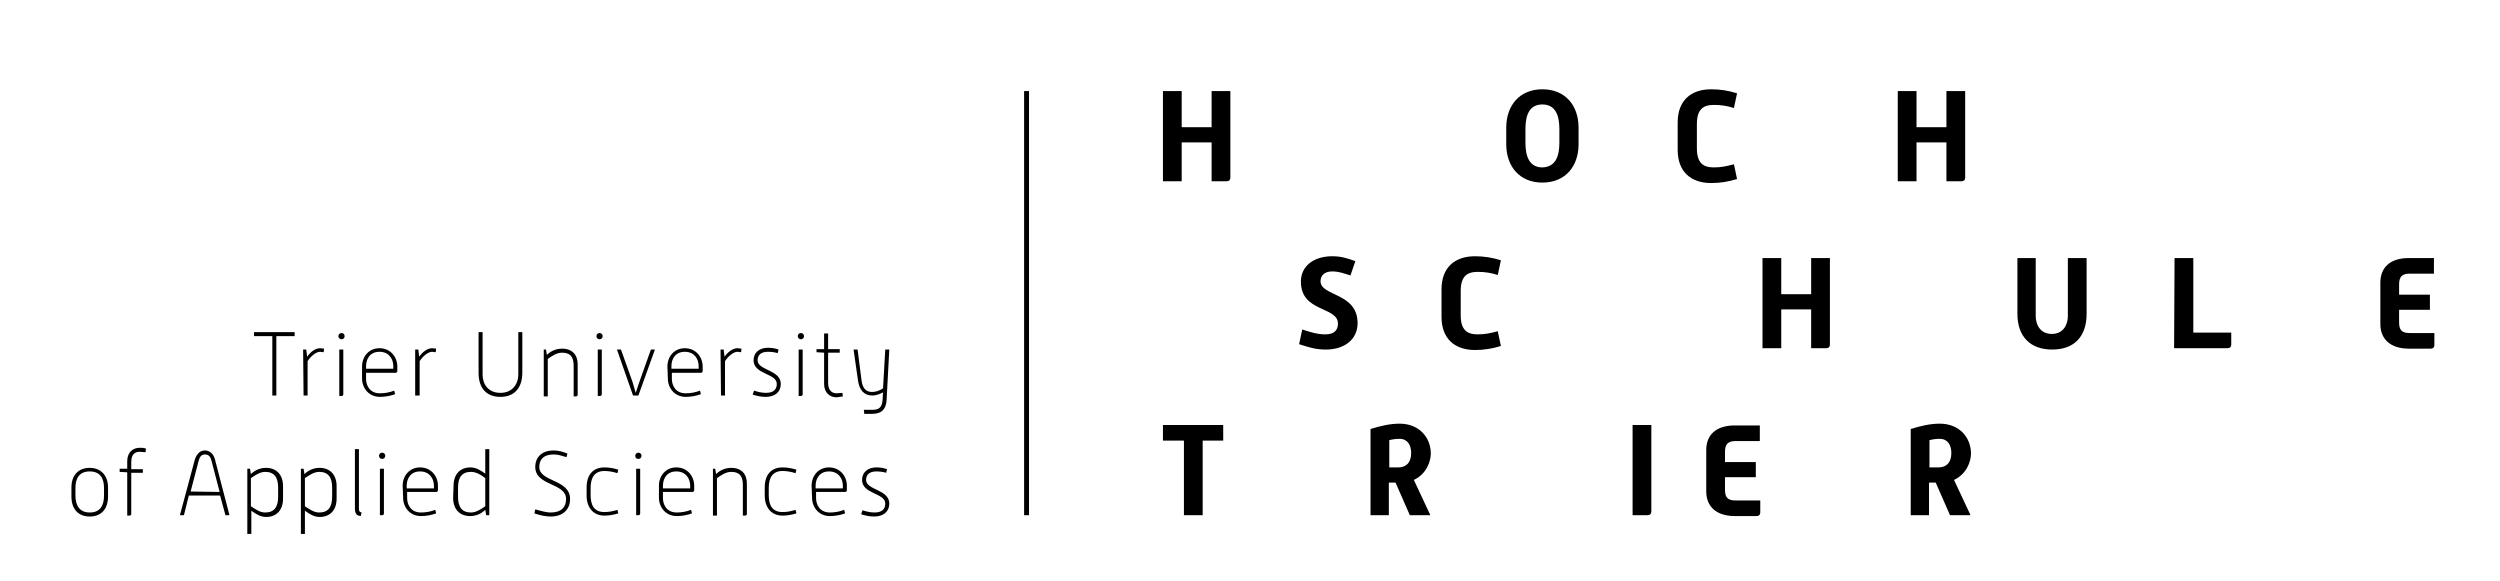
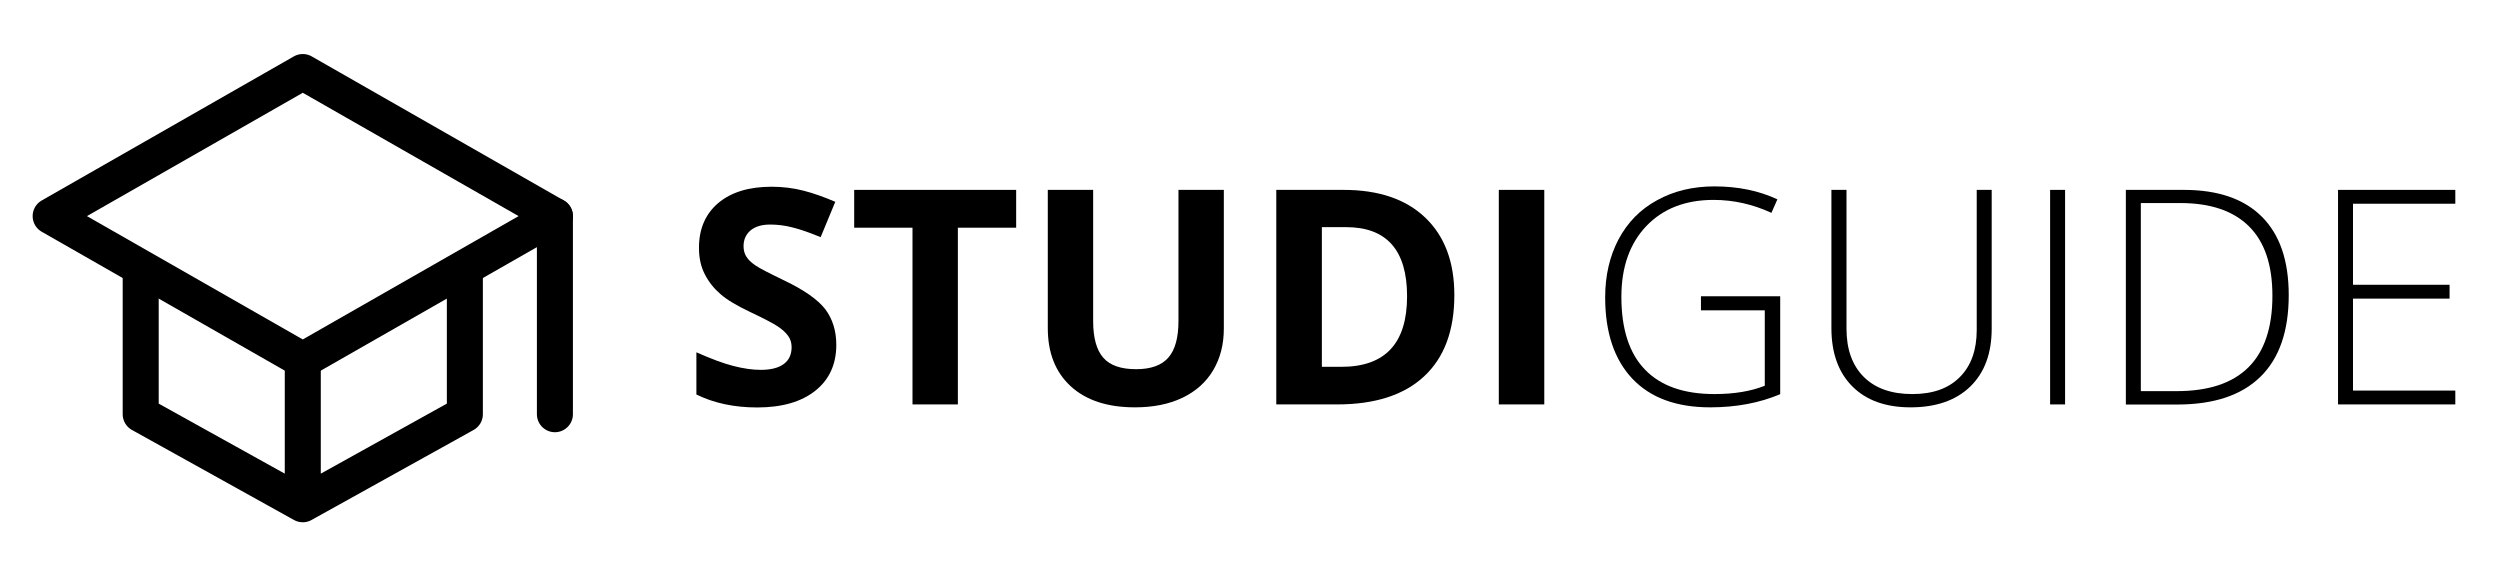
- <svg xmlns="http://www.w3.org/2000/svg" viewBox="0 0 560 130">
-   <path d="M260.5 20.4h4.2v8.1h6.7v-8.1h4.2v19.4c0 .5-.3.8-.8.8h-3.4v-8.7h-6.7v8.7h-4.2V20.4zm76.9 8.2c0-5 3-8.6 8.1-8.6s8.1 3.6 8.1 8.6v3.7c0 5-3 8.6-8.1 8.6s-8.1-3.6-8.1-8.6v-3.7zm11.9 3.4v-3.1c0-2.9-.8-5.5-3.8-5.5s-3.8 2.5-3.8 5.5V32c0 2.9.8 5.5 3.8 5.5 3-.1 3.8-2.6 3.8-5.5zm26.5-4.6c0-4.8 2.9-7.4 7.5-7.4 2 0 3.9.3 5.8.9l-.7 3.3a14 14 0 0 0-4.5-.7c-2.4 0-3.8 1-3.8 4.3v5.4c0 3.3 1.4 4.3 3.8 4.3 1.8 0 2.9-.3 4.5-.7l.7 3.3a19 19 0 0 1-5.8.9c-4.6 0-7.5-2.6-7.5-7.4v-6.2zm49.3-7h4.2v8.1h6.7v-8.1h4.2v19.4c0 .5-.3.8-.8.8H436v-8.7h-6.7v8.7h-4.2V20.4zM291.7 73.8c1.8.6 3.4 1.1 5.2 1.1 2 0 2.8-1 2.8-2.4 0-3.9-8.3-2.5-8.3-9.4 0-3.6 3-5.7 7-5.7 1.9 0 3.3.4 5.2 1.1l-1.1 3.2c-1.6-.5-2.6-.9-4.1-.9-1.7 0-2.6.9-2.6 2.2 0 3.4 8.3 2.5 8.3 9.4 0 3.6-2.9 5.9-7.1 5.9-2.3 0-3.8-.5-6-1.2l.7-3.3zm31.2-9c0-4.8 2.9-7.4 7.5-7.4 2 0 3.9.3 5.8.9l-.7 3.3a14 14 0 0 0-4.5-.7c-2.4 0-3.8 1-3.8 4.3v5.4c0 3.3 1.4 4.3 3.8 4.3 1.8 0 2.9-.3 4.5-.7l.7 3.3a19 19 0 0 1-5.8.9c-4.6 0-7.5-2.6-7.5-7.4v-6.2zm71.9-7h4.2v8.1h6.7v-8.1h4.2v19.4c0 .5-.3.8-.8.8h-3.4v-8.7H399V78h-4.2V57.8zm57 0h4.2v13c0 1.9 1 4 3.6 4s3.6-2.1 3.6-4v-13h4.2v12.5c0 5-2.7 8-7.7 8s-7.8-3-7.8-8V57.8h-.1zm35.3 0h4.2v16.7h8.5v2.7c0 .5-.3.8-.8.8h-12l.1-20.2zm46.1 5.5c0-3.3 2.1-5.5 6.4-5.5h5.6v3.5h-5.5c-1.7 0-2.3.8-2.3 2.4V66h6.9v3.4h-6.9v2.8c0 1.6.5 2.4 2.3 2.4h5.6v2.7c0 .5-.3.8-.8.8h-4.9c-4.2 0-6.4-2.2-6.4-5.5v-9.3zm-268 35.4h-4.7v-3.5H274v3.5h-4.6v16.7h-4.2V98.7zm41.8-2.6c2.2-.7 4.4-1.2 6.5-1.2 4.5 0 7 3.2 7 6.7 0 1.8-1 4.6-3.8 5.9l3.7 7.9h-4.6l-3.2-7.3h-1.5v7.3H307V96.1zm6.2 8.6c1.9 0 2.9-1.2 2.9-3.2 0-1.8-.8-3.2-2.6-3.2-.8 0-1.6.1-2.3.3v6.1h2zm52.5-9.5h4.2v19.4c0 .5-.3.8-.8.8h-3.4V95.2zm16.5 5.6c0-3.3 2.1-5.5 6.4-5.5h5.6v3.5h-5.5c-1.7 0-2.3.8-2.3 2.4v2.3h6.9v3.4h-6.9v2.8c0 1.6.5 2.4 2.3 2.4h5.6v2.7c0 .5-.3.8-.8.8h-4.9c-4.2 0-6.4-2.2-6.4-5.5v-9.3zm45.8-4.7c2.2-.7 4.4-1.2 6.5-1.2 4.5 0 7 3.2 7 6.7 0 1.8-1 4.6-3.8 5.9l3.7 7.9h-4.6l-3.2-7.3h-1.5v7.3H428V96.1zm6.2 8.6c1.9 0 2.9-1.2 2.9-3.2 0-1.8-.8-3.2-2.6-3.2-.8 0-1.6.1-2.3.3v6.1h2zm-203.7 10.7h-1.1v-95h1.1v95zM61 75.3h-4.1v-.9H66v.9h-4.1v13.3H61V75.3zm6.9 3h.7l.2 1.6c.7-1 1.8-1.9 2.9-1.9l.9.1-.1.8-.8-.1c-.9 0-2.1 1-2.8 2.1v7.7H68l-.1-10.3zm7.9-3c0-.4.3-.7.7-.7.4 0 .7.3.7.7 0 .4-.3.7-.7.7a.7.7 0 0 1-.7-.7zm.2 3h.9v10c0 .2-.1.4-.4.4H76V78.3zm5.1 3.8c0-2.2 1.5-4.1 3.9-4.1 2.5 0 4 2 4 4.1v1c0 .2-.2.4-.3.4H82v1.4c0 1.4.8 3.2 3.1 3.2 1.1 0 2.2-.2 3.2-.6l.2.8c-1.1.4-2.3.6-3.4.6-2.5 0-4-2-4-4.1v-2.7zm7 .5V82c0-1.5-.9-3.2-3.1-3.2s-3 1.7-3 3.2v.6h6.1zm4.9-4.3h.7l.2 1.6c.7-1 1.8-1.9 2.9-1.9l.9.1-.1.8-.8-.1c-.9 0-2.1 1-2.8 2.1v7.7h-1V78.3zm14.2-3.9h.9v9.5c0 2.1 1.2 4.1 4 4.1 2.7 0 4-2 4-4.1v-9.5h.9v9.1c0 3.4-1.8 5.4-4.9 5.4s-4.9-1.9-4.9-5.4v-9.1zm14.4 3.9h.7l.2 1.2c.9-.9 2.1-1.4 3.4-1.4 2.3 0 3.5 1.4 3.5 3.5v6.8c0 .2-.1.4-.4.4h-.5V82c0-1.9-.6-3-2.6-3-1.2 0-2.2.7-3.2 1.4v8.4h-.9V78.3h-.2zm12-3c0-.4.3-.7.7-.7s.7.3.7.7c0 .4-.3.7-.7.7a.7.7 0 0 1-.7-.7zm.3 3h.9v10c0 .2-.1.4-.4.4h-.5V78.3zm4.3 0h.9l2.6 7.3.7 2.4.8-2.4 2.6-7.3h.9L143 88.6h-1.2l-3.6-10.3zm11.3 3.8c0-2.2 1.5-4.1 3.9-4.1 2.5 0 4 2 4 4.1v1c0 .2-.2.4-.3.4h-6.6v1.4c0 1.4.8 3.2 3.1 3.2 1.1 0 2.2-.2 3.2-.6l.2.8c-1.1.4-2.3.6-3.4.6-2.5 0-4-2-4-4.1l-.1-2.7zm7 .5V82c0-1.5-.9-3.2-3.1-3.2s-3 1.7-3 3.2v.6h6.1zm4.9-4.3h.7l.2 1.6c.7-1 1.8-1.9 2.9-1.9l.9.1-.1.8-.8-.1c-.9 0-2.1 1-2.8 2.1v7.7h-.9l-.1-10.3zm7.5 9.2c.9.3 1.8.5 2.7.5 1.7 0 2.4-.8 2.4-2 0-2.4-5.2-2.1-5.2-5.3 0-1.7 1.3-2.8 3.2-2.8.8 0 1.6.1 2.4.4l-.2.8c-.7-.2-1.4-.3-2.2-.3-1.5 0-2.3.7-2.3 1.9 0 2.3 5.2 2.1 5.2 5.3 0 1.8-1.3 2.9-3.4 2.9-1 0-1.9-.2-2.9-.5l.3-.9zm9.8-12.2c0-.4.3-.7.7-.7s.7.3.7.7c0 .4-.3.7-.7.7a.7.7 0 0 1-.7-.7zm.2 3h.9v10c0 .2-.1.4-.4.4h-.5V78.3zm5.7.7l-1.7-.1v-.7h1.7v-3.5h.9v3.5h2.6v.8h-2.6v6.8c0 1.7.9 2.3 1.9 2.3l1.3-.1.1.8-1.4.2c-1.6 0-2.8-1.1-2.8-3v-7zm6.6-.7h.9l.9 7c.2 1.4.8 2.5 2.3 2.5.9 0 1.7-.3 2.5-.8l.5-8.7h.9l-.6 11.3c-.1 1.9-1 3.1-3.2 3.1h-1.8l-.1-.9h2c1.7 0 2.1-.9 2.2-2.3l.1-1.6c-.8.4-1.6.7-2.4.7-1.9 0-2.9-1.3-3.2-3.3l-1-7zM16 109.2c0-2.8 1.6-4.4 4.1-4.4s4.1 1.7 4.1 4.4v2c0 2.8-1.5 4.5-4.1 4.5S16 114 16 111.2v-2zm.9 1.8c0 2.2.9 3.8 3.2 3.8s3.2-1.5 3.2-3.8v-1.7c0-2.2-.9-3.7-3.2-3.7s-3.2 1.5-3.2 3.7v1.7zm11.6-5.2l-1.7-.1v-.7h1.7v-1.7c0-1.9 1.2-3 2.8-3 .5 0 1 0 1.4.2l-.1.8-1.3-.1c-1 0-1.9.5-1.9 2.3v1.6H32v.8h-2.6v9.2c0 .2-.1.4-.4.4h-.5v-9.7zm15.1-2.7c.4-1.4 1.2-2.2 2.3-2.2s2 .8 2.3 2.2l3.2 12.3h-.9l-1.2-4.4h-7l-1.1 4.4h-.9l3.3-12.3zm5.6 7.1l-1.8-6.9c-.2-.9-.6-1.5-1.5-1.5-.8 0-1.2.6-1.4 1.4l-1.8 6.9 6.5.1zm6.1-5.2h.7l.2 1.2c.9-.9 2.1-1.4 3.4-1.4 2.3 0 3.8 1.5 3.8 4.1v2.8c0 2.5-1.4 4.1-3.8 4.1-1.2 0-2.2-.6-3.3-1.4v5.2h-.9V105h-.1zm.9 8.4c1.1.7 2 1.4 3.2 1.4 2 0 2.9-1.2 2.9-3.5v-2.1c0-2.3-.9-3.5-2.9-3.5-1.2 0-2.3.8-3.2 1.4v6.3zm11.2-8.4h.6l.2 1.2c.9-.9 2.1-1.4 3.4-1.4 2.3 0 3.8 1.5 3.8 4.1v2.8c0 2.5-1.4 4.1-3.8 4.1-1.2 0-2.2-.6-3.3-1.4v5.2h-.9V105zm.9 8.4c1.1.7 2 1.4 3.2 1.4 2 0 2.9-1.2 2.9-3.5v-2.1c0-2.3-.9-3.5-2.9-3.5-1.2 0-2.3.8-3.2 1.4v6.3zm11.2-12.8h.9v13.3c0 .7.2.8.6.9l-.2.8c-.6-.1-1.3-.2-1.3-1.7v-13.3zm5.4 1.5c0-.4.3-.7.7-.7.4 0 .7.3.7.7 0 .4-.3.7-.7.7a.7.7 0 0 1-.7-.7zm.2 2.9h.9v10c0 .2-.1.4-.4.4h-.5V105zm5.1 3.8c0-2.2 1.5-4.1 3.9-4.1 2.5 0 4 2 4 4.1v1c0 .2-.2.4-.3.4h-6.6v1.4c0 1.4.8 3.2 3.1 3.2 1.1 0 2.2-.2 3.2-.6l.2.8c-1.1.4-2.3.6-3.4.6-2.5 0-4-2-4-4.1l-.1-2.7c.1 0 0 0 0 0zm7 .6v-.6c0-1.5-.9-3.2-3.1-3.2s-3 1.7-3 3.2v.6h6.1zm4.4-.6c0-2.5 1.4-4.1 3.8-4.1 1.2 0 2.2.6 3.3 1.4v-5.5h.9v14.8h-.7l-.2-1.2c-.9.9-2.1 1.4-3.4 1.4-2.3 0-3.8-1.5-3.8-4.1l.1-2.7zm1 2.5c0 2.3.9 3.5 2.9 3.5 1.2 0 2.3-.8 3.2-1.4v-6.3c-1-.8-2.1-1.4-3.2-1.4-2 0-2.9 1.2-2.9 3.5v2.1zm17.3 2.8c1.2.3 2.3.7 3.5.7 2.3 0 3.4-1.2 3.4-3 0-3.7-6.9-2.9-6.9-7.2 0-2.3 1.6-3.7 4.1-3.7 1.1 0 2.1.3 3.1.7l-.2.8c-1-.3-1.9-.6-2.9-.6-2.1 0-3.2 1-3.2 2.8 0 3.4 6.9 2.7 6.9 7.2 0 2.3-1.6 3.9-4.3 3.9-1.3 0-2.5-.3-3.7-.7l.2-.9zm11.5-4.9c0-2.8 1.4-4.5 4-4.5 1.1 0 2.1.2 3.1.5l-.2.8c-.9-.3-1.9-.5-2.9-.5-2.3 0-3.1 1.6-3.1 3.8v1.6c0 2.3.8 3.8 3.1 3.8 1 0 2-.2 2.9-.5l.2.8c-1 .3-2.1.5-3.1.5-2.5 0-4-1.8-4-4.5v-1.8zm10.9-7.1c0-.4.3-.7.7-.7s.7.3.7.7c0 .4-.3.7-.7.7-.5 0-.7-.3-.7-.7zm.2 2.9h.9v10c0 .2-.1.4-.4.4h-.5V105zm5.1 3.8c0-2.2 1.5-4.1 3.9-4.1 2.5 0 4 2 4 4.1v1c0 .2-.2.4-.3.4h-6.7v1.4c0 1.4.8 3.2 3.1 3.2 1.1 0 2.2-.2 3.2-.6l.2.8c-1.1.4-2.3.6-3.4.6-2.5 0-4-2-4-4.1v-2.7zm7 .6v-.6c0-1.5-.9-3.2-3.1-3.2s-3 1.7-3 3.2v.6h6.1zm4.9-4.4h.7l.2 1.2c.9-.9 2.1-1.4 3.4-1.4 2.3 0 3.5 1.4 3.5 3.5v6.8c0 .2-.1.4-.4.4h-.5v-6.8c0-1.9-.6-3-2.6-3-1.2 0-2.2.7-3.2 1.4v8.4h-.9V105h-.2zm11.8 4.2c0-2.8 1.4-4.5 4-4.5 1.1 0 2.1.2 3.1.5l-.2.8c-.9-.3-1.9-.5-2.9-.5-2.3 0-3.1 1.6-3.1 3.8v1.6c0 2.3.8 3.8 3.1 3.8 1 0 2-.2 2.9-.5l.2.8c-1 .3-2.1.5-3.1.5-2.5 0-4-1.8-4-4.5v-1.8zm10.5-.4c0-2.2 1.5-4.1 3.9-4.1 2.5 0 4 2 4 4.1v1c0 .2-.2.4-.3.4h-6.6v1.4c0 1.4.8 3.2 3.1 3.2 1.1 0 2.2-.2 3.2-.6l.2.8c-1.1.4-2.3.6-3.4.6-2.5 0-4-2-4-4.1l-.1-2.7zm7 .6v-.6c0-1.5-.9-3.2-3.1-3.2s-3 1.7-3 3.2v.6h6.1zm4.4 4.9c.9.3 1.8.5 2.7.5 1.7 0 2.4-.8 2.4-2 0-2.4-5.2-2.1-5.2-5.3 0-1.7 1.3-2.8 3.2-2.8.8 0 1.6.1 2.4.4l-.2.8c-.7-.2-1.4-.3-2.2-.3-1.5 0-2.3.7-2.3 1.9 0 2.3 5.2 2.1 5.2 5.3 0 1.8-1.3 2.9-3.4 2.9-1 0-1.9-.2-2.9-.5l.3-.9z" />
+ <svg xmlns="http://www.w3.org/2000/svg" version="1.1" id="Ebene_1" x="0px" y="0px" viewBox="0 0 2221.1 512" style="enable-background:new 0 0 2221.1 512;" xml:space="preserve">
+   <style type="text/css">
+ 	.st0{fill:none;stroke:#000000;stroke-width:32;stroke-linecap:round;stroke-linejoin:round;}
+ 	.st1{enable-background:new    ;}
+ </style>
+   <path class="st0" d="M45,192L269,64l224,128L269,320L45,192z" />
+   <path class="st0" d="M125,240v128l144,80l144-80V240 M493,368V192 M269,320v128" />
+   <g class="st1">
+     <path d="M743,306.4c0,17.2-6.2,30.8-18.6,40.7c-12.4,9.9-29.6,14.9-51.7,14.9c-20.3,0-38.3-3.8-54-11.5v-37.5   c12.9,5.7,23.7,9.8,32.7,12.1c8.9,2.3,17.1,3.5,24.4,3.5c8.9,0,15.7-1.7,20.4-5.1c4.7-3.4,7.1-8.4,7.1-15.1c0-3.7-1-7.1-3.1-10   c-2.1-2.9-5.1-5.7-9.2-8.4c-4-2.7-12.3-7-24.7-12.9c-11.6-5.5-20.4-10.7-26.2-15.8c-5.8-5-10.5-10.9-13.9-17.6   c-3.5-6.7-5.2-14.5-5.2-23.5c0-16.9,5.7-30.1,17.1-39.8c11.4-9.6,27.2-14.5,47.4-14.5c9.9,0,19.4,1.2,28.4,3.5   c9,2.3,18.4,5.7,28.2,9.9l-13,31.4c-10.2-4.2-18.6-7.1-25.2-8.7c-6.6-1.7-13.2-2.5-19.6-2.5c-7.6,0-13.5,1.8-17.6,5.3   c-4.1,3.6-6.1,8.2-6.1,13.9c0,3.6,0.8,6.7,2.5,9.3c1.6,2.7,4.3,5.2,7.9,7.7c3.6,2.5,12.1,6.9,25.6,13.4c17.8,8.5,30,17.1,36.6,25.6   C739.7,283.4,743,293.9,743,306.4z" />
+     <path d="M851.1,359.3h-40.4v-157h-51.8v-33.6h143.9v33.6h-51.8V359.3z" />
+     <path d="M1087.3,168.7V292c0,14.1-3.2,26.4-9.5,37c-6.3,10.6-15.4,18.7-27.3,24.4c-11.9,5.7-26,8.5-42.2,8.5   c-24.5,0-43.5-6.3-57.1-18.8c-13.6-12.6-20.3-29.7-20.3-51.6V168.7h40.3v116.7c0,14.7,3,25.5,8.9,32.3c5.9,6.9,15.7,10.3,29.3,10.3   c13.2,0,22.8-3.5,28.7-10.4c6-6.9,8.9-17.8,8.9-32.5V168.7H1087.3z" />
+     <path d="M1292.1,262.2c0,31.4-8.9,55.4-26.8,72.1s-43.7,25-77.4,25h-54V168.7h59.8c31.1,0,55.3,8.2,72.5,24.6   C1283.5,209.8,1292.1,232.7,1292.1,262.2z M1250.1,263.2c0-40.9-18.1-61.4-54.2-61.4h-21.5v124.1h17.3   C1230.7,325.9,1250.1,305,1250.1,263.2z" />
+     <path d="M1331.6,359.3V168.7h40.4v190.6H1331.6z" />
+   </g>
+   <g class="st1">
+     <path d="M1511.3,263.2h70.3v87c-18.4,7.8-39.2,11.7-62.2,11.7c-30.1,0-53.1-8.5-69.2-25.5c-16-17-24.1-41-24.1-72.2   c0-19.4,4-36.6,11.9-51.6c8-15,19.3-26.6,34.2-34.7c14.8-8.2,31.8-12.3,51-12.3c20.8,0,39.4,3.8,55.9,11.5l-5.3,12   c-16.5-7.6-33.6-11.5-51.4-11.5c-25.1,0-45,7.8-59.8,23.3c-14.7,15.5-22.1,36.4-22.1,62.8c0,28.7,7,50.3,21,64.7   c14,14.5,34.5,21.7,61.7,21.7c17.6,0,32.5-2.5,44.7-7.4v-67h-56.7V263.2z" />
+     <path d="M1769.5,168.7V292c0,21.9-6.3,39-19,51.4c-12.7,12.3-30.4,18.5-53.1,18.5c-22.1,0-39.3-6.2-51.7-18.6   c-12.4-12.4-18.6-29.7-18.6-51.8V168.7h13.4V292c0,18.3,5.1,32.6,15.3,42.8c10.2,10.2,24.6,15.3,43.2,15.3c18.2,0,32.2-5,42.2-15.1   c10-10,15-24,15-41.8V168.7H1769.5z" />
+     <path d="M1821.4,359.3V168.7h13.3v190.6H1821.4z" />
+     <path d="M2033.4,262.2c0,32-8.4,56.2-25.2,72.6c-16.8,16.4-41.4,24.6-73.9,24.6h-45.6V168.7h51.5c30.4,0,53.6,8,69.4,23.9   C2025.5,208.5,2033.4,231.7,2033.4,262.2z M2018.9,262.7c0-27.3-6.9-47.8-20.8-61.6c-13.9-13.8-34.2-20.7-61.1-20.7H1902v167.1   h31.5C1990.5,347.6,2018.9,319.3,2018.9,262.7z" />
+     <path d="M2181.4,359.3h-104.2V168.7h104.2v12.3h-90.9V253h85.8v12.3h-85.8V347h90.9V359.3z" />
+   </g>
</svg>
